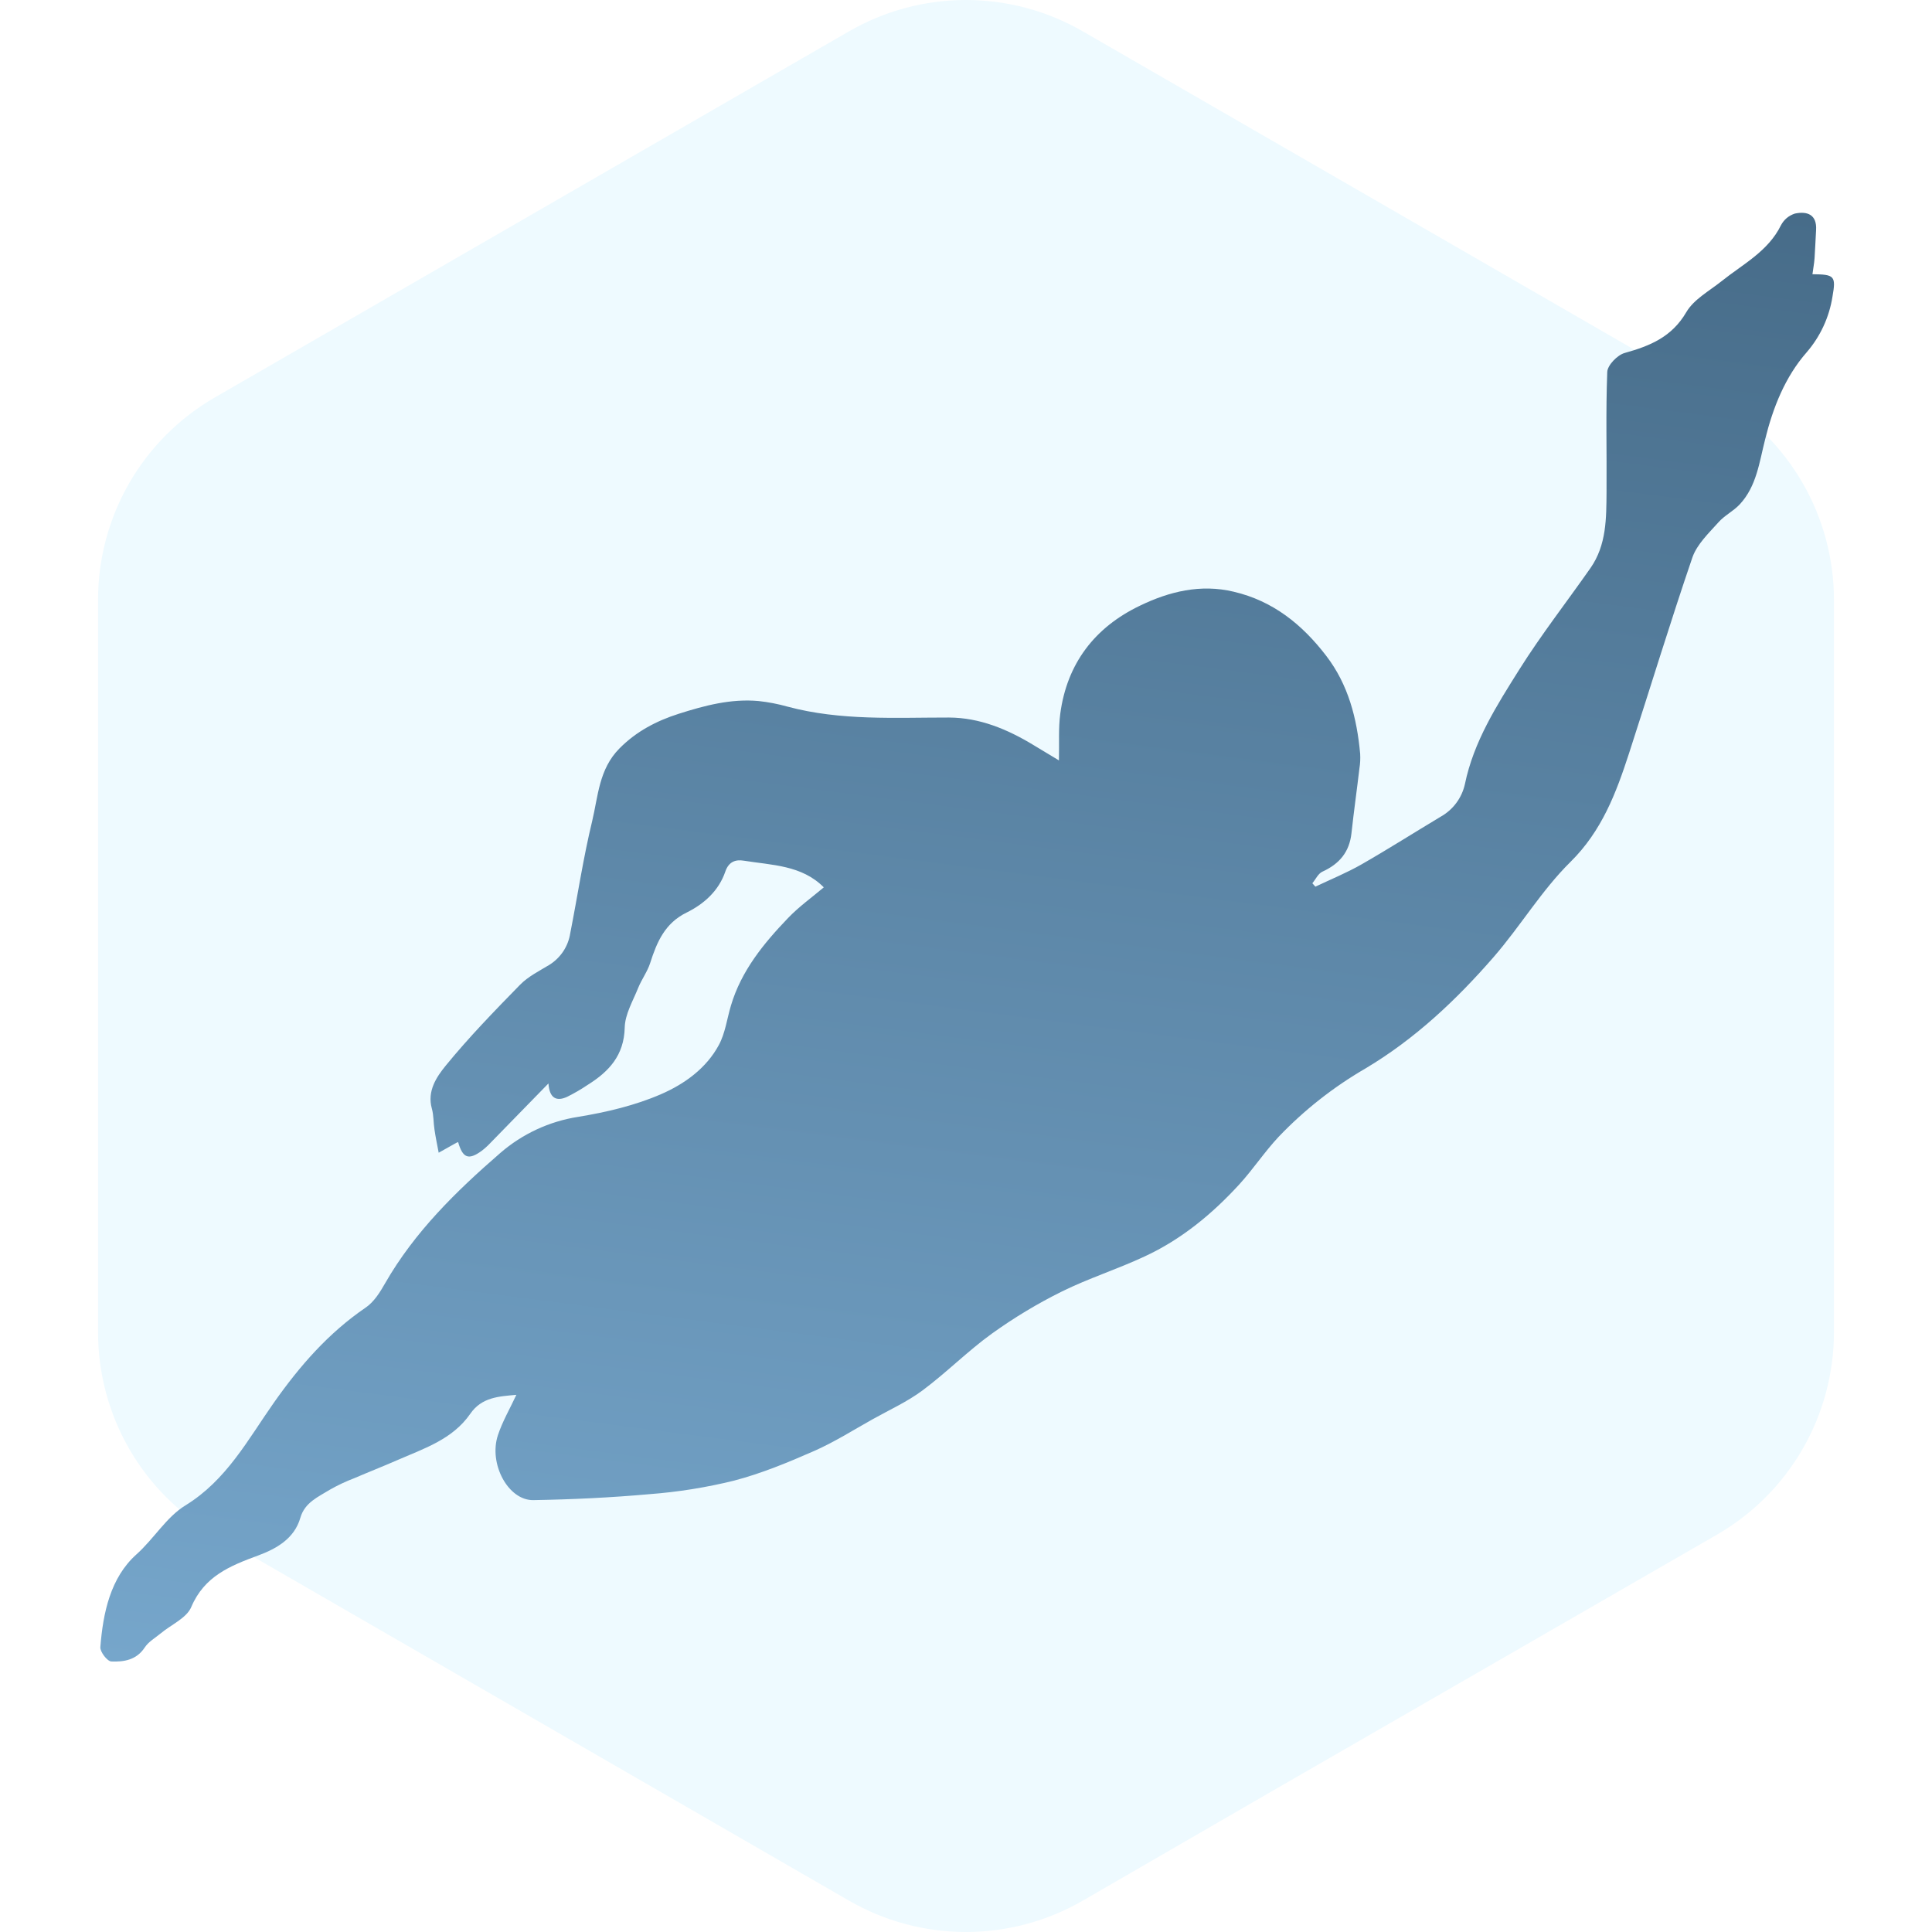
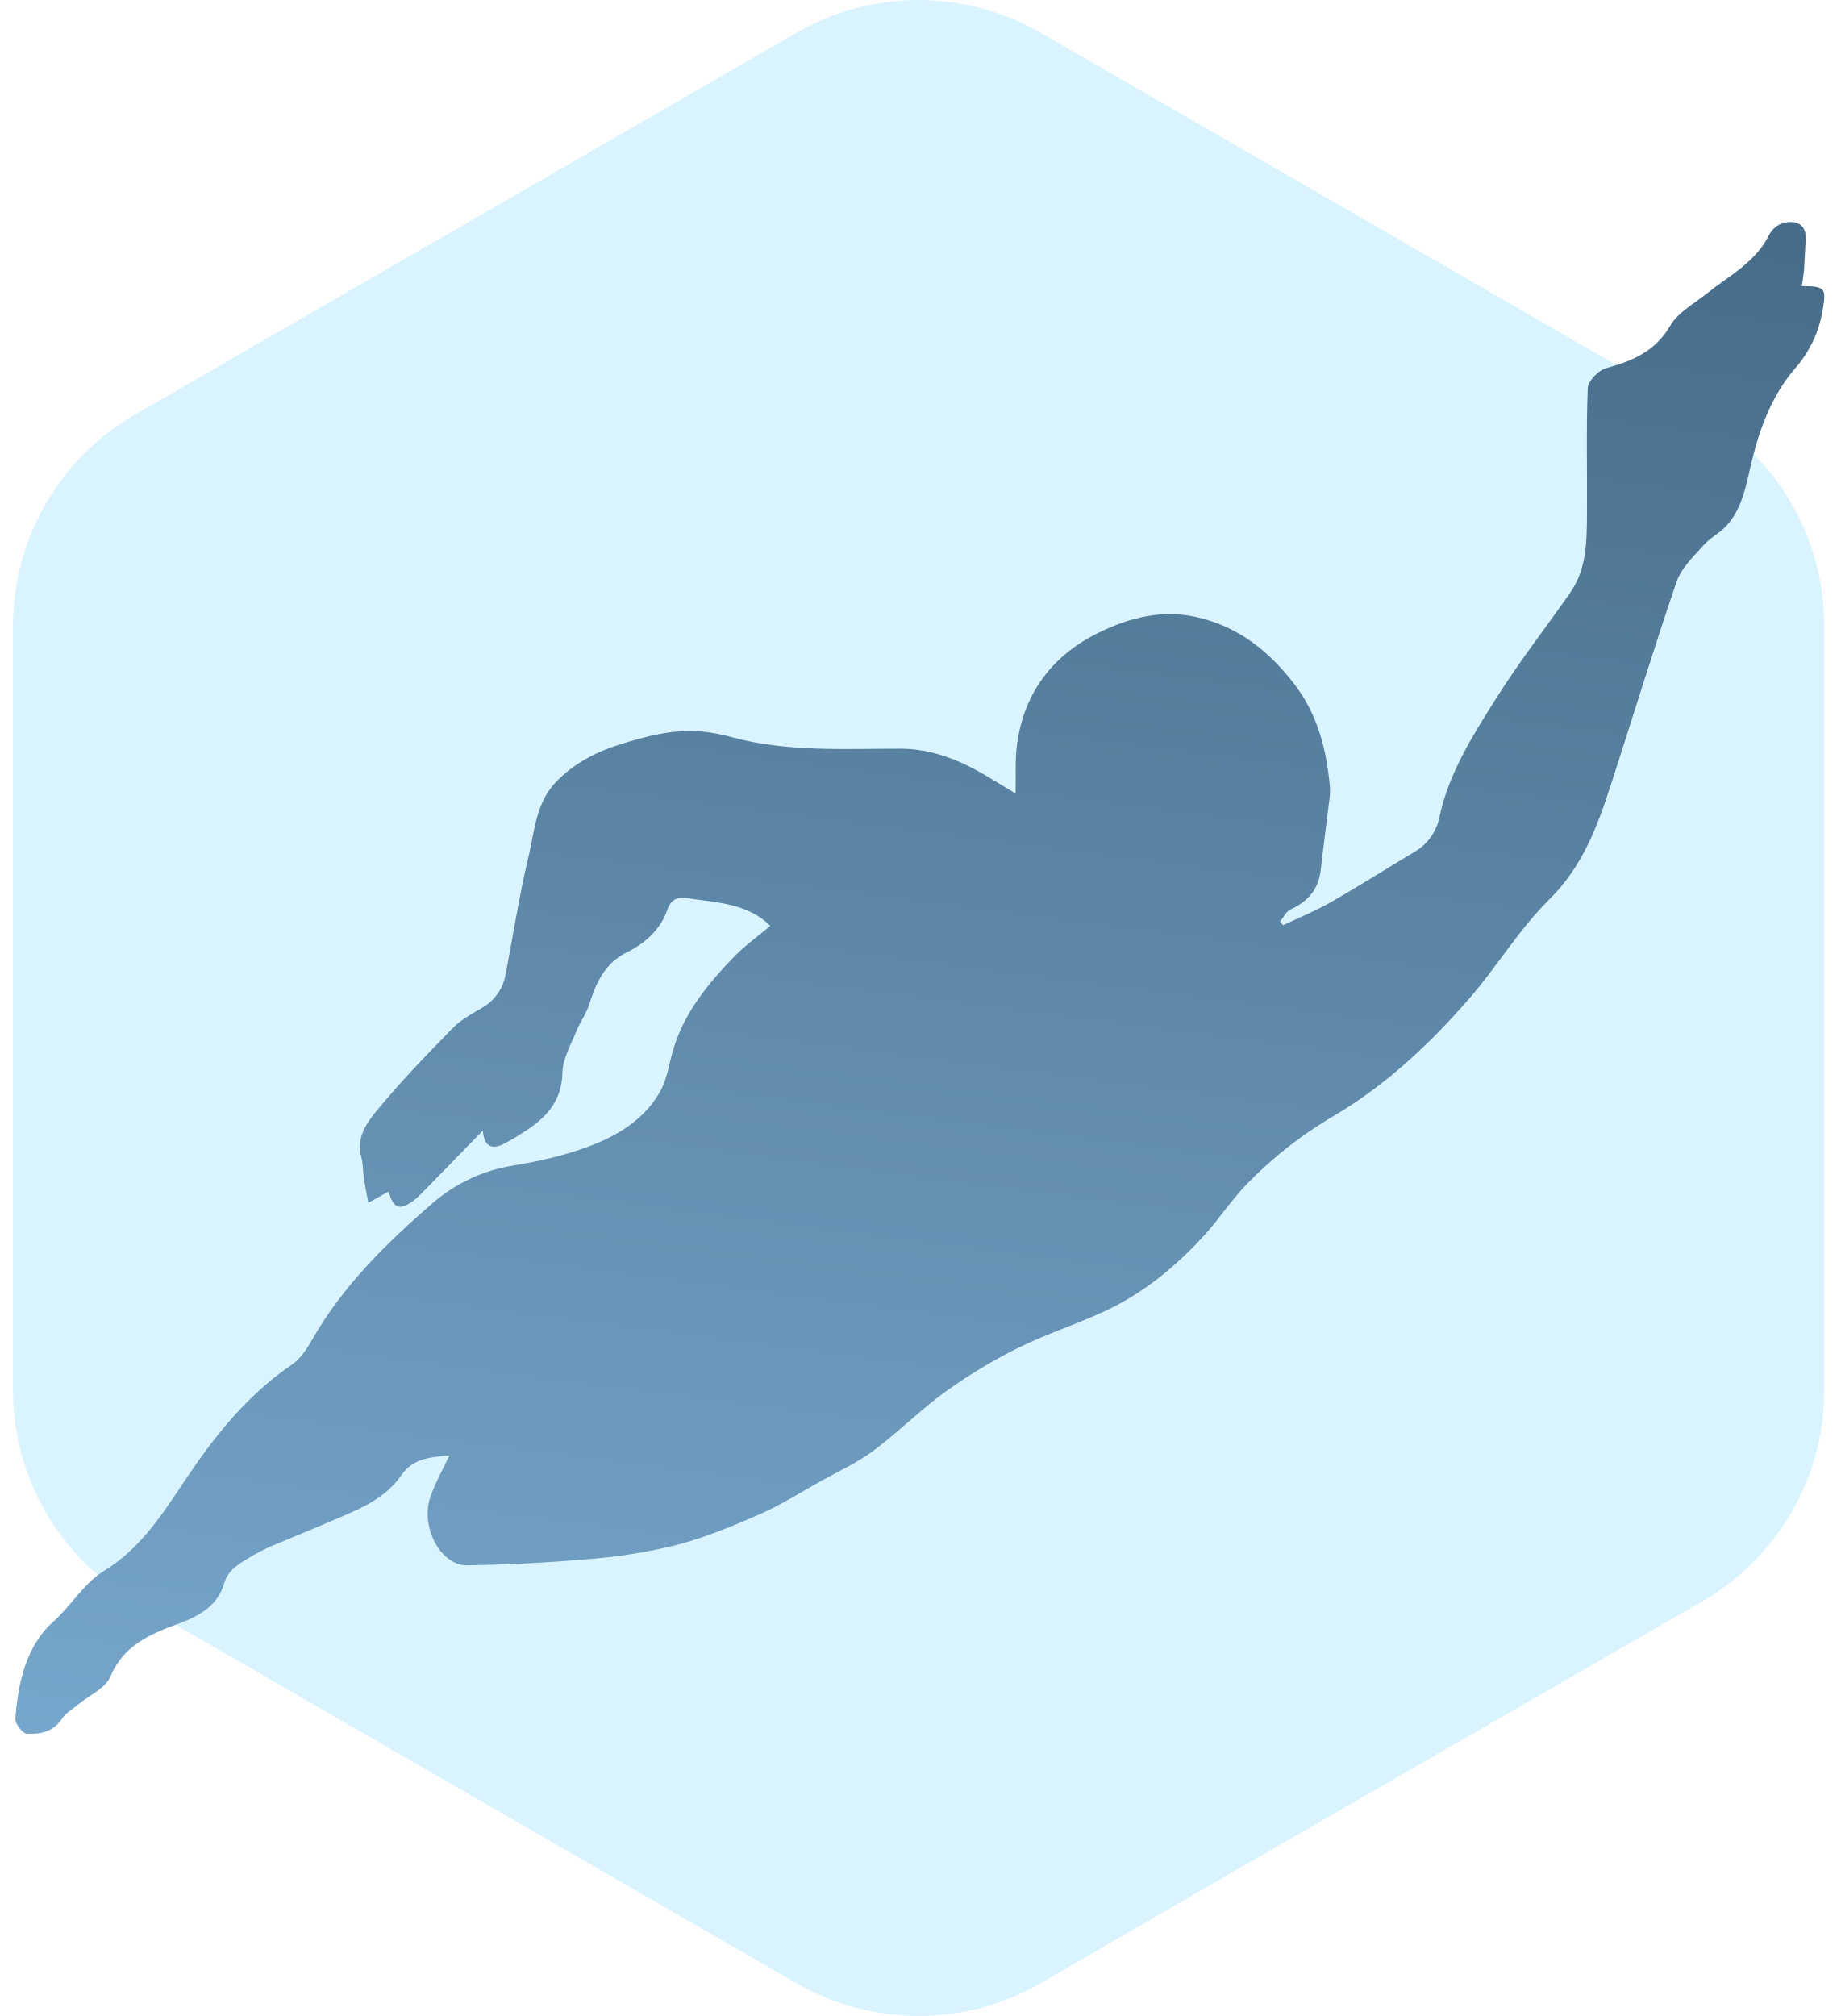
- <svg xmlns="http://www.w3.org/2000/svg" width="48" height="48" viewBox="0 0 48 48" fill="none">
-   <path d="M42.661 9.874L26.9 0.778C26.017 0.268 25.016 0 23.997 0C22.979 0 21.977 0.268 21.095 0.778L5.339 9.874C4.456 10.383 3.723 11.116 3.213 11.998C2.704 12.881 2.436 13.882 2.436 14.901V33.099C2.436 34.118 2.704 35.119 3.213 36.002C3.723 36.884 4.456 37.617 5.339 38.126L21.095 47.222C21.977 47.732 22.979 48 23.997 48C25.016 48 26.017 47.732 26.9 47.222L31.378 44.631L42.661 38.126C43.543 37.616 44.276 36.883 44.785 36.001C45.295 35.118 45.563 34.118 45.564 33.099V14.901C45.563 13.882 45.295 12.882 44.785 11.999C44.276 11.117 43.543 10.384 42.661 9.874Z" fill="#EEFAFF" />
-   <path d="M20.467 22.046C19.919 21.492 19.176 21.496 18.476 21.383C18.28 21.351 18.105 21.404 18.02 21.655C17.858 22.129 17.494 22.458 17.059 22.672C16.519 22.936 16.32 23.405 16.154 23.924C16.085 24.141 15.94 24.333 15.854 24.547C15.725 24.869 15.528 25.199 15.521 25.529C15.505 26.22 15.13 26.622 14.603 26.952C14.439 27.063 14.268 27.162 14.091 27.25C13.823 27.373 13.651 27.285 13.626 26.918C13.121 27.436 12.653 27.913 12.185 28.395C12.117 28.467 12.044 28.534 11.965 28.594C11.641 28.829 11.496 28.774 11.382 28.375C11.366 28.382 11.348 28.387 11.332 28.396L10.899 28.639C10.863 28.448 10.823 28.258 10.795 28.066C10.767 27.891 10.776 27.707 10.729 27.541C10.608 27.107 10.846 26.756 11.071 26.479C11.645 25.776 12.282 25.119 12.919 24.468C13.122 24.26 13.399 24.123 13.651 23.97C13.788 23.884 13.905 23.77 13.994 23.636C14.083 23.501 14.142 23.349 14.167 23.19C14.35 22.261 14.489 21.322 14.712 20.401C14.861 19.78 14.88 19.11 15.389 18.596C15.811 18.168 16.315 17.909 16.862 17.734C17.503 17.53 18.16 17.354 18.847 17.417C19.09 17.443 19.331 17.49 19.566 17.556C20.887 17.91 22.234 17.826 23.579 17.827C24.336 17.83 25.027 18.117 25.672 18.508C25.865 18.626 26.058 18.741 26.309 18.892C26.319 18.464 26.294 18.093 26.342 17.733C26.509 16.481 27.202 15.584 28.322 15.048C29.049 14.696 29.83 14.504 30.651 14.701C31.629 14.93 32.353 15.516 32.949 16.293C33.502 17.014 33.712 17.848 33.793 18.727C33.8 18.85 33.794 18.973 33.774 19.095C33.711 19.631 33.635 20.164 33.577 20.7C33.526 21.168 33.277 21.464 32.855 21.656C32.75 21.703 32.688 21.845 32.605 21.944L32.68 22.029C33.062 21.847 33.458 21.686 33.824 21.477C34.489 21.096 35.137 20.684 35.791 20.292C35.943 20.207 36.076 20.091 36.18 19.951C36.284 19.812 36.357 19.652 36.395 19.482C36.613 18.423 37.186 17.527 37.745 16.637C38.291 15.768 38.926 14.955 39.515 14.113C39.915 13.54 39.909 12.876 39.914 12.221C39.922 11.224 39.893 10.233 39.932 9.24C39.939 9.072 40.186 8.817 40.367 8.769C40.998 8.593 41.535 8.372 41.895 7.757C42.081 7.437 42.467 7.23 42.773 6.985C43.303 6.561 43.928 6.246 44.247 5.597C44.283 5.529 44.332 5.467 44.391 5.417C44.451 5.367 44.52 5.33 44.594 5.306C44.896 5.243 45.144 5.326 45.12 5.717C45.105 5.949 45.099 6.184 45.082 6.417C45.073 6.548 45.046 6.679 45.03 6.813C45.576 6.818 45.619 6.854 45.527 7.371C45.447 7.881 45.225 8.36 44.887 8.752C44.349 9.366 44.05 10.125 43.853 10.921C43.71 11.48 43.643 12.08 43.224 12.53C43.068 12.698 42.845 12.806 42.694 12.977C42.455 13.244 42.164 13.52 42.049 13.844C41.495 15.463 40.999 17.097 40.471 18.722C40.151 19.704 39.798 20.644 39.017 21.415C38.302 22.12 37.775 23.01 37.113 23.773C36.182 24.844 35.154 25.814 33.919 26.549C33.125 27.01 32.4 27.581 31.766 28.245C31.42 28.615 31.137 29.044 30.797 29.418C30.121 30.158 29.351 30.794 28.436 31.217C27.763 31.532 27.047 31.758 26.382 32.087C25.776 32.387 25.195 32.737 24.645 33.132C24.044 33.565 23.518 34.099 22.923 34.542C22.543 34.826 22.1 35.026 21.682 35.26C21.198 35.53 20.727 35.83 20.221 36.052C19.574 36.336 18.917 36.608 18.237 36.786C17.547 36.956 16.845 37.069 16.137 37.122C15.177 37.208 14.212 37.254 13.248 37.27C12.624 37.278 12.135 36.365 12.371 35.655C12.482 35.319 12.665 35.006 12.829 34.654C12.391 34.694 11.968 34.713 11.684 35.125C11.242 35.764 10.529 35.989 9.866 36.279C9.514 36.433 9.156 36.573 8.803 36.725C8.595 36.804 8.393 36.899 8.199 37.009C7.91 37.189 7.575 37.324 7.463 37.706C7.314 38.231 6.86 38.48 6.413 38.646C5.711 38.904 5.076 39.162 4.751 39.928C4.635 40.201 4.256 40.362 3.999 40.576C3.859 40.692 3.687 40.789 3.594 40.934C3.389 41.244 3.076 41.292 2.766 41.279C2.666 41.275 2.484 41.04 2.493 40.922C2.56 40.069 2.744 39.198 3.387 38.621C3.825 38.23 4.133 37.691 4.607 37.401C5.63 36.773 6.16 35.764 6.805 34.848C7.45 33.932 8.157 33.121 9.083 32.488C9.291 32.348 9.442 32.105 9.569 31.881C10.3 30.606 11.336 29.594 12.428 28.647C12.975 28.172 13.646 27.86 14.363 27.748C15.065 27.633 15.78 27.465 16.427 27.183C17.003 26.933 17.549 26.542 17.86 25.962C18.019 25.667 18.062 25.31 18.16 24.983C18.417 24.118 18.972 23.441 19.578 22.809C19.852 22.523 20.181 22.288 20.467 22.046Z" fill="url(#paint0_linear_2347_691)" />
+ <svg xmlns="http://www.w3.org/2000/svg" width="42" height="46" viewBox="0 0 42 46" fill="none">
+   <path d="M38.845 9.462L23.741 0.745C22.895 0.257 21.936 0 20.959 0C19.983 0 19.023 0.257 18.177 0.745L3.078 9.462C2.232 9.95 1.529 10.652 1.041 11.498C0.552 12.344 0.296 13.304 0.296 14.28V31.72C0.296 32.696 0.552 33.656 1.041 34.502C1.529 35.347 2.232 36.05 3.078 36.538L18.177 45.255C19.023 45.743 19.983 46 20.959 46C21.936 46 22.895 45.743 23.741 45.255L28.032 42.771L38.845 36.538C39.691 36.049 40.393 35.346 40.881 34.501C41.369 33.655 41.626 32.696 41.627 31.72V14.28C41.626 13.304 41.369 12.345 40.881 11.499C40.393 10.653 39.691 9.951 38.845 9.462Z" fill="#D9F4FE" />
+   <path d="M17.575 21.127C17.049 20.596 16.337 20.6 15.666 20.491C15.479 20.461 15.311 20.512 15.229 20.753C15.074 21.207 14.725 21.522 14.308 21.727C13.791 21.98 13.601 22.429 13.441 22.927C13.375 23.135 13.236 23.319 13.154 23.524C13.03 23.833 12.841 24.149 12.834 24.465C12.82 25.127 12.46 25.512 11.955 25.829C11.798 25.935 11.634 26.03 11.464 26.115C11.207 26.232 11.043 26.148 11.018 25.796C10.535 26.292 10.086 26.75 9.638 27.212C9.573 27.281 9.502 27.345 9.427 27.402C9.117 27.628 8.977 27.575 8.868 27.192C8.852 27.199 8.836 27.204 8.82 27.213L8.405 27.445C8.371 27.263 8.333 27.08 8.305 26.897C8.279 26.728 8.287 26.552 8.242 26.393C8.126 25.977 8.354 25.641 8.57 25.375C9.12 24.702 9.73 24.072 10.341 23.448C10.536 23.249 10.801 23.117 11.042 22.971C11.174 22.889 11.286 22.78 11.371 22.651C11.457 22.522 11.513 22.376 11.537 22.224C11.712 21.333 11.846 20.434 12.059 19.551C12.202 18.955 12.221 18.313 12.708 17.82C13.113 17.411 13.595 17.162 14.12 16.994C14.734 16.799 15.364 16.631 16.022 16.691C16.255 16.716 16.486 16.761 16.711 16.824C17.977 17.163 19.268 17.083 20.557 17.084C21.282 17.087 21.945 17.362 22.562 17.737C22.747 17.849 22.933 17.96 23.173 18.105C23.182 17.694 23.159 17.339 23.205 16.994C23.365 15.794 24.029 14.935 25.102 14.42C25.799 14.083 26.547 13.9 27.334 14.088C28.272 14.307 28.966 14.869 29.537 15.614C30.067 16.304 30.267 17.104 30.345 17.946C30.352 18.064 30.346 18.183 30.327 18.299C30.266 18.812 30.193 19.324 30.138 19.837C30.09 20.285 29.85 20.569 29.446 20.753C29.345 20.798 29.286 20.935 29.207 21.029L29.279 21.111C29.645 20.936 30.024 20.782 30.375 20.582C31.012 20.217 31.633 19.822 32.26 19.447C32.406 19.365 32.533 19.254 32.633 19.12C32.732 18.986 32.803 18.833 32.839 18.67C33.048 17.655 33.597 16.796 34.133 15.944C34.656 15.111 35.264 14.332 35.828 13.524C36.212 12.976 36.206 12.339 36.211 11.712C36.219 10.756 36.191 9.807 36.229 8.855C36.235 8.694 36.472 8.45 36.645 8.403C37.249 8.235 37.764 8.023 38.11 7.433C38.288 7.127 38.658 6.929 38.951 6.693C39.459 6.288 40.058 5.985 40.364 5.364C40.398 5.298 40.445 5.239 40.502 5.191C40.559 5.144 40.625 5.107 40.696 5.085C40.985 5.024 41.223 5.104 41.2 5.478C41.186 5.701 41.18 5.926 41.164 6.15C41.155 6.275 41.13 6.4 41.114 6.529C41.638 6.533 41.678 6.568 41.59 7.063C41.514 7.553 41.301 8.011 40.977 8.387C40.461 8.976 40.175 9.703 39.986 10.466C39.849 11.001 39.785 11.576 39.383 12.008C39.233 12.169 39.02 12.272 38.876 12.436C38.646 12.692 38.368 12.956 38.258 13.267C37.727 14.818 37.251 16.384 36.745 17.942C36.438 18.883 36.1 19.784 35.351 20.523C34.666 21.198 34.162 22.051 33.527 22.782C32.634 23.808 31.65 24.738 30.466 25.443C29.705 25.885 29.01 26.432 28.403 27.067C28.071 27.423 27.8 27.833 27.474 28.192C26.826 28.901 26.088 29.51 25.212 29.916C24.567 30.218 23.881 30.434 23.243 30.75C22.662 31.038 22.105 31.372 21.579 31.751C21.003 32.166 20.498 32.678 19.928 33.103C19.564 33.374 19.14 33.567 18.739 33.79C18.275 34.049 17.823 34.336 17.339 34.55C16.718 34.822 16.089 35.082 15.438 35.253C14.777 35.416 14.103 35.524 13.425 35.575C12.505 35.657 11.58 35.701 10.657 35.717C10.058 35.725 9.59 34.849 9.816 34.169C9.922 33.847 10.098 33.547 10.255 33.21C9.835 33.248 9.429 33.267 9.158 33.661C8.733 34.273 8.051 34.489 7.415 34.768C7.078 34.914 6.735 35.049 6.397 35.195C6.197 35.27 6.003 35.361 5.817 35.466C5.54 35.639 5.219 35.769 5.112 36.135C4.97 36.638 4.534 36.877 4.106 37.035C3.434 37.283 2.825 37.53 2.513 38.264C2.403 38.526 2.039 38.68 1.793 38.885C1.658 38.996 1.494 39.089 1.405 39.228C1.208 39.526 0.908 39.571 0.611 39.559C0.515 39.555 0.341 39.329 0.35 39.217C0.414 38.399 0.59 37.564 1.207 37.011C1.626 36.637 1.921 36.12 2.375 35.842C3.356 35.24 3.864 34.274 4.482 33.396C5.1 32.518 5.777 31.741 6.664 31.134C6.864 31 7.008 30.767 7.131 30.553C7.831 29.331 8.824 28.361 9.87 27.453C10.395 26.998 11.038 26.699 11.725 26.592C12.398 26.481 13.082 26.32 13.703 26.05C14.255 25.81 14.778 25.436 15.076 24.88C15.229 24.597 15.269 24.255 15.364 23.942C15.61 23.113 16.142 22.464 16.723 21.858C16.985 21.584 17.301 21.359 17.575 21.127Z" fill="url(#paint0_linear_457_585)" />
  <defs>
-     <linearGradient id="paint0_linear_2347_691" x1="26.752" y1="2.95" x2="21.475" y2="43.703" gradientUnits="userSpaceOnUse">
+     <linearGradient id="paint0_linear_457_585" x1="23.598" y1="2.827" x2="18.54" y2="41.881" gradientUnits="userSpaceOnUse">
      <stop stop-color="#476C89" />
      <stop offset="1" stop-color="#76A6CB" />
    </linearGradient>
  </defs>
</svg>
